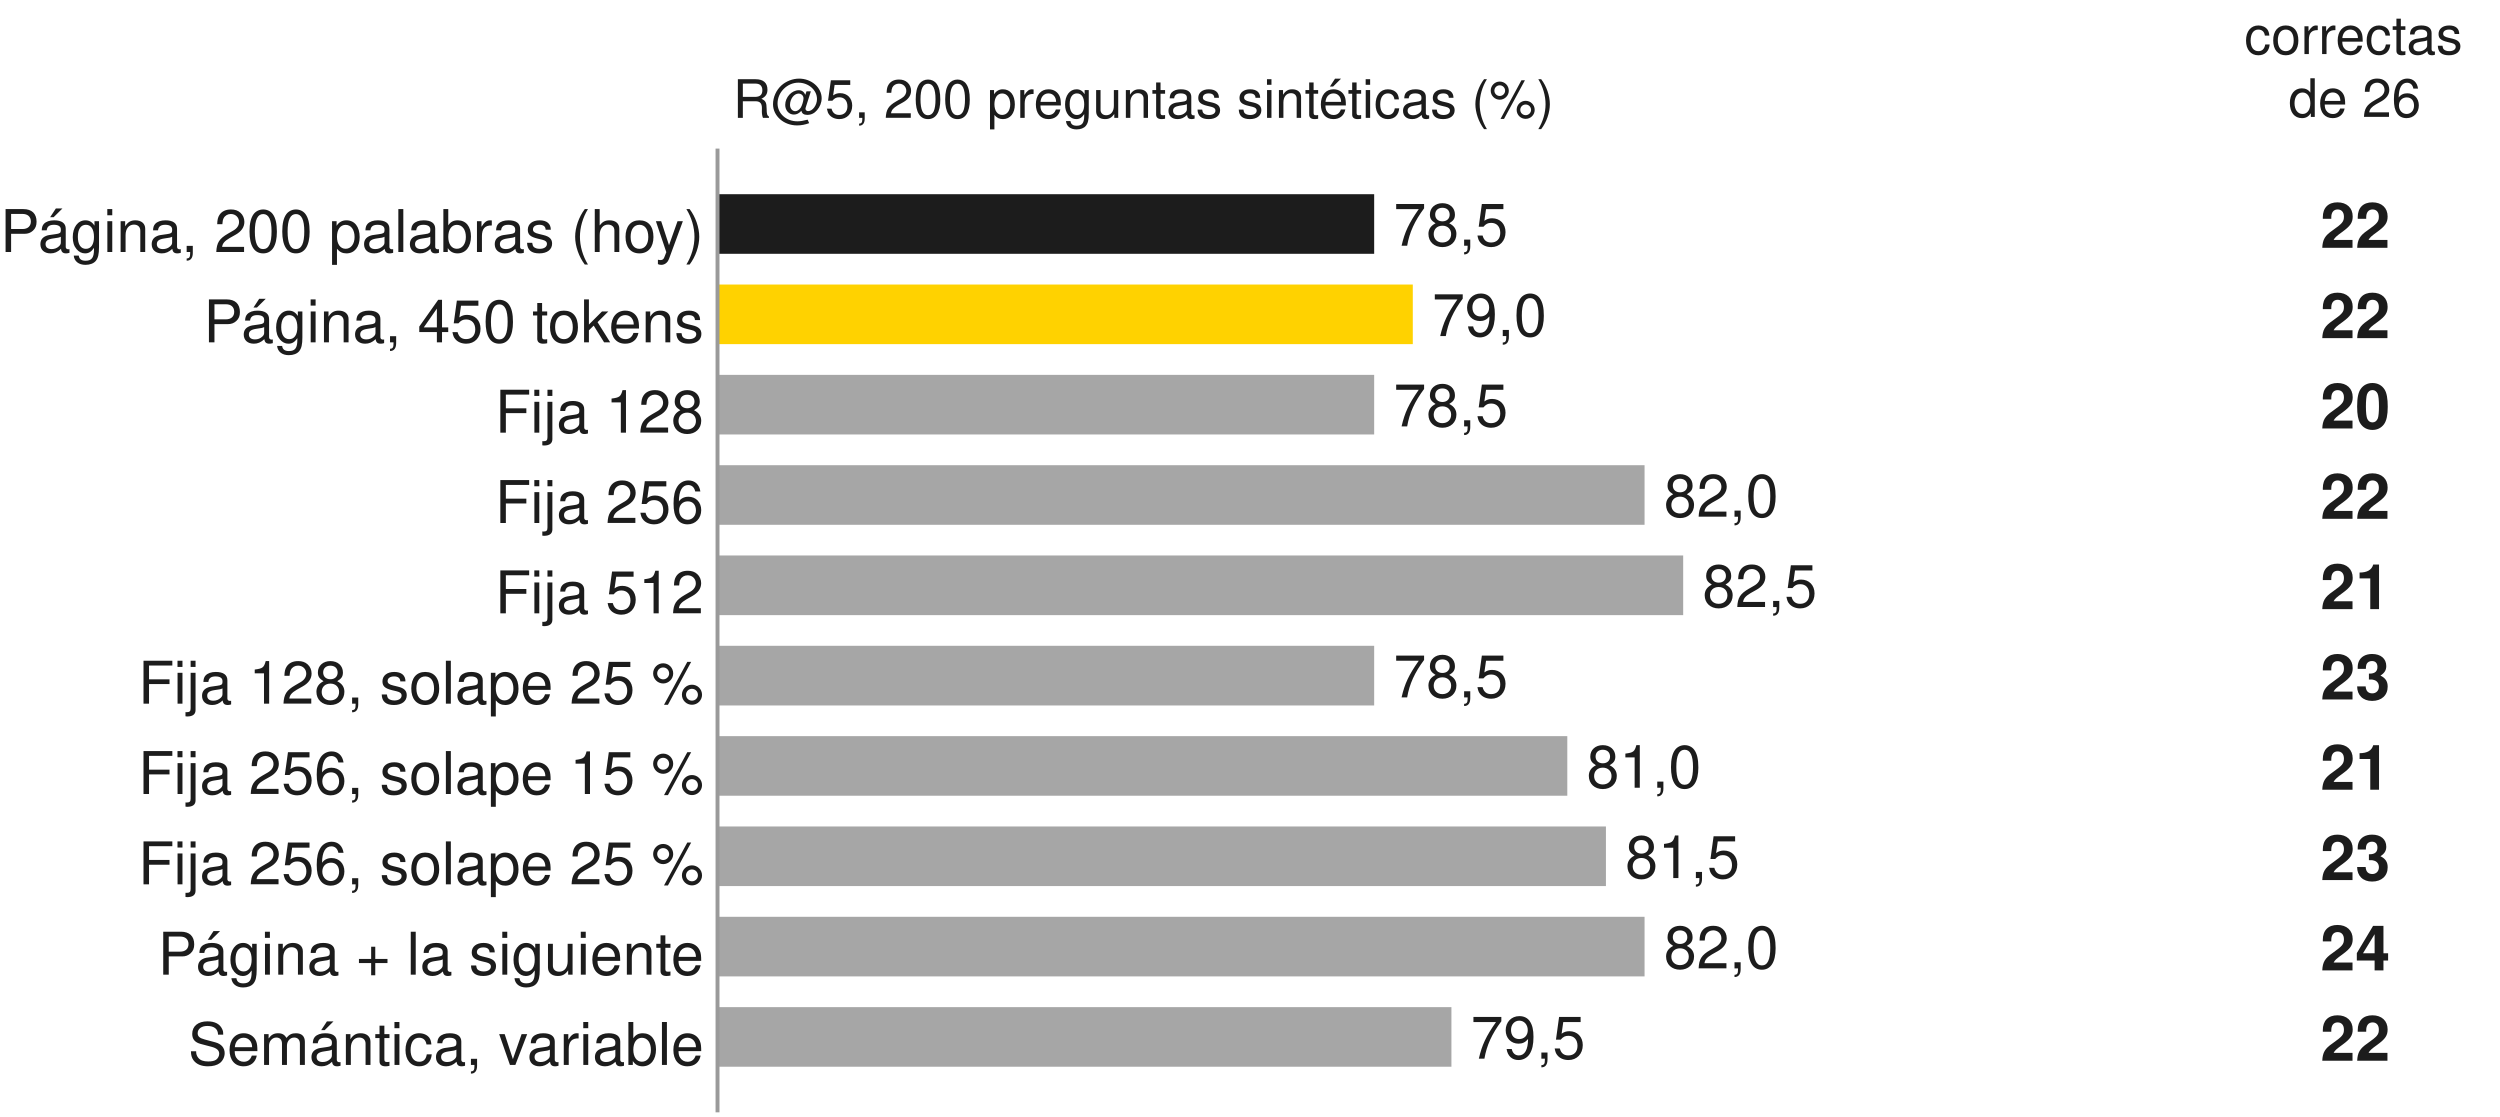
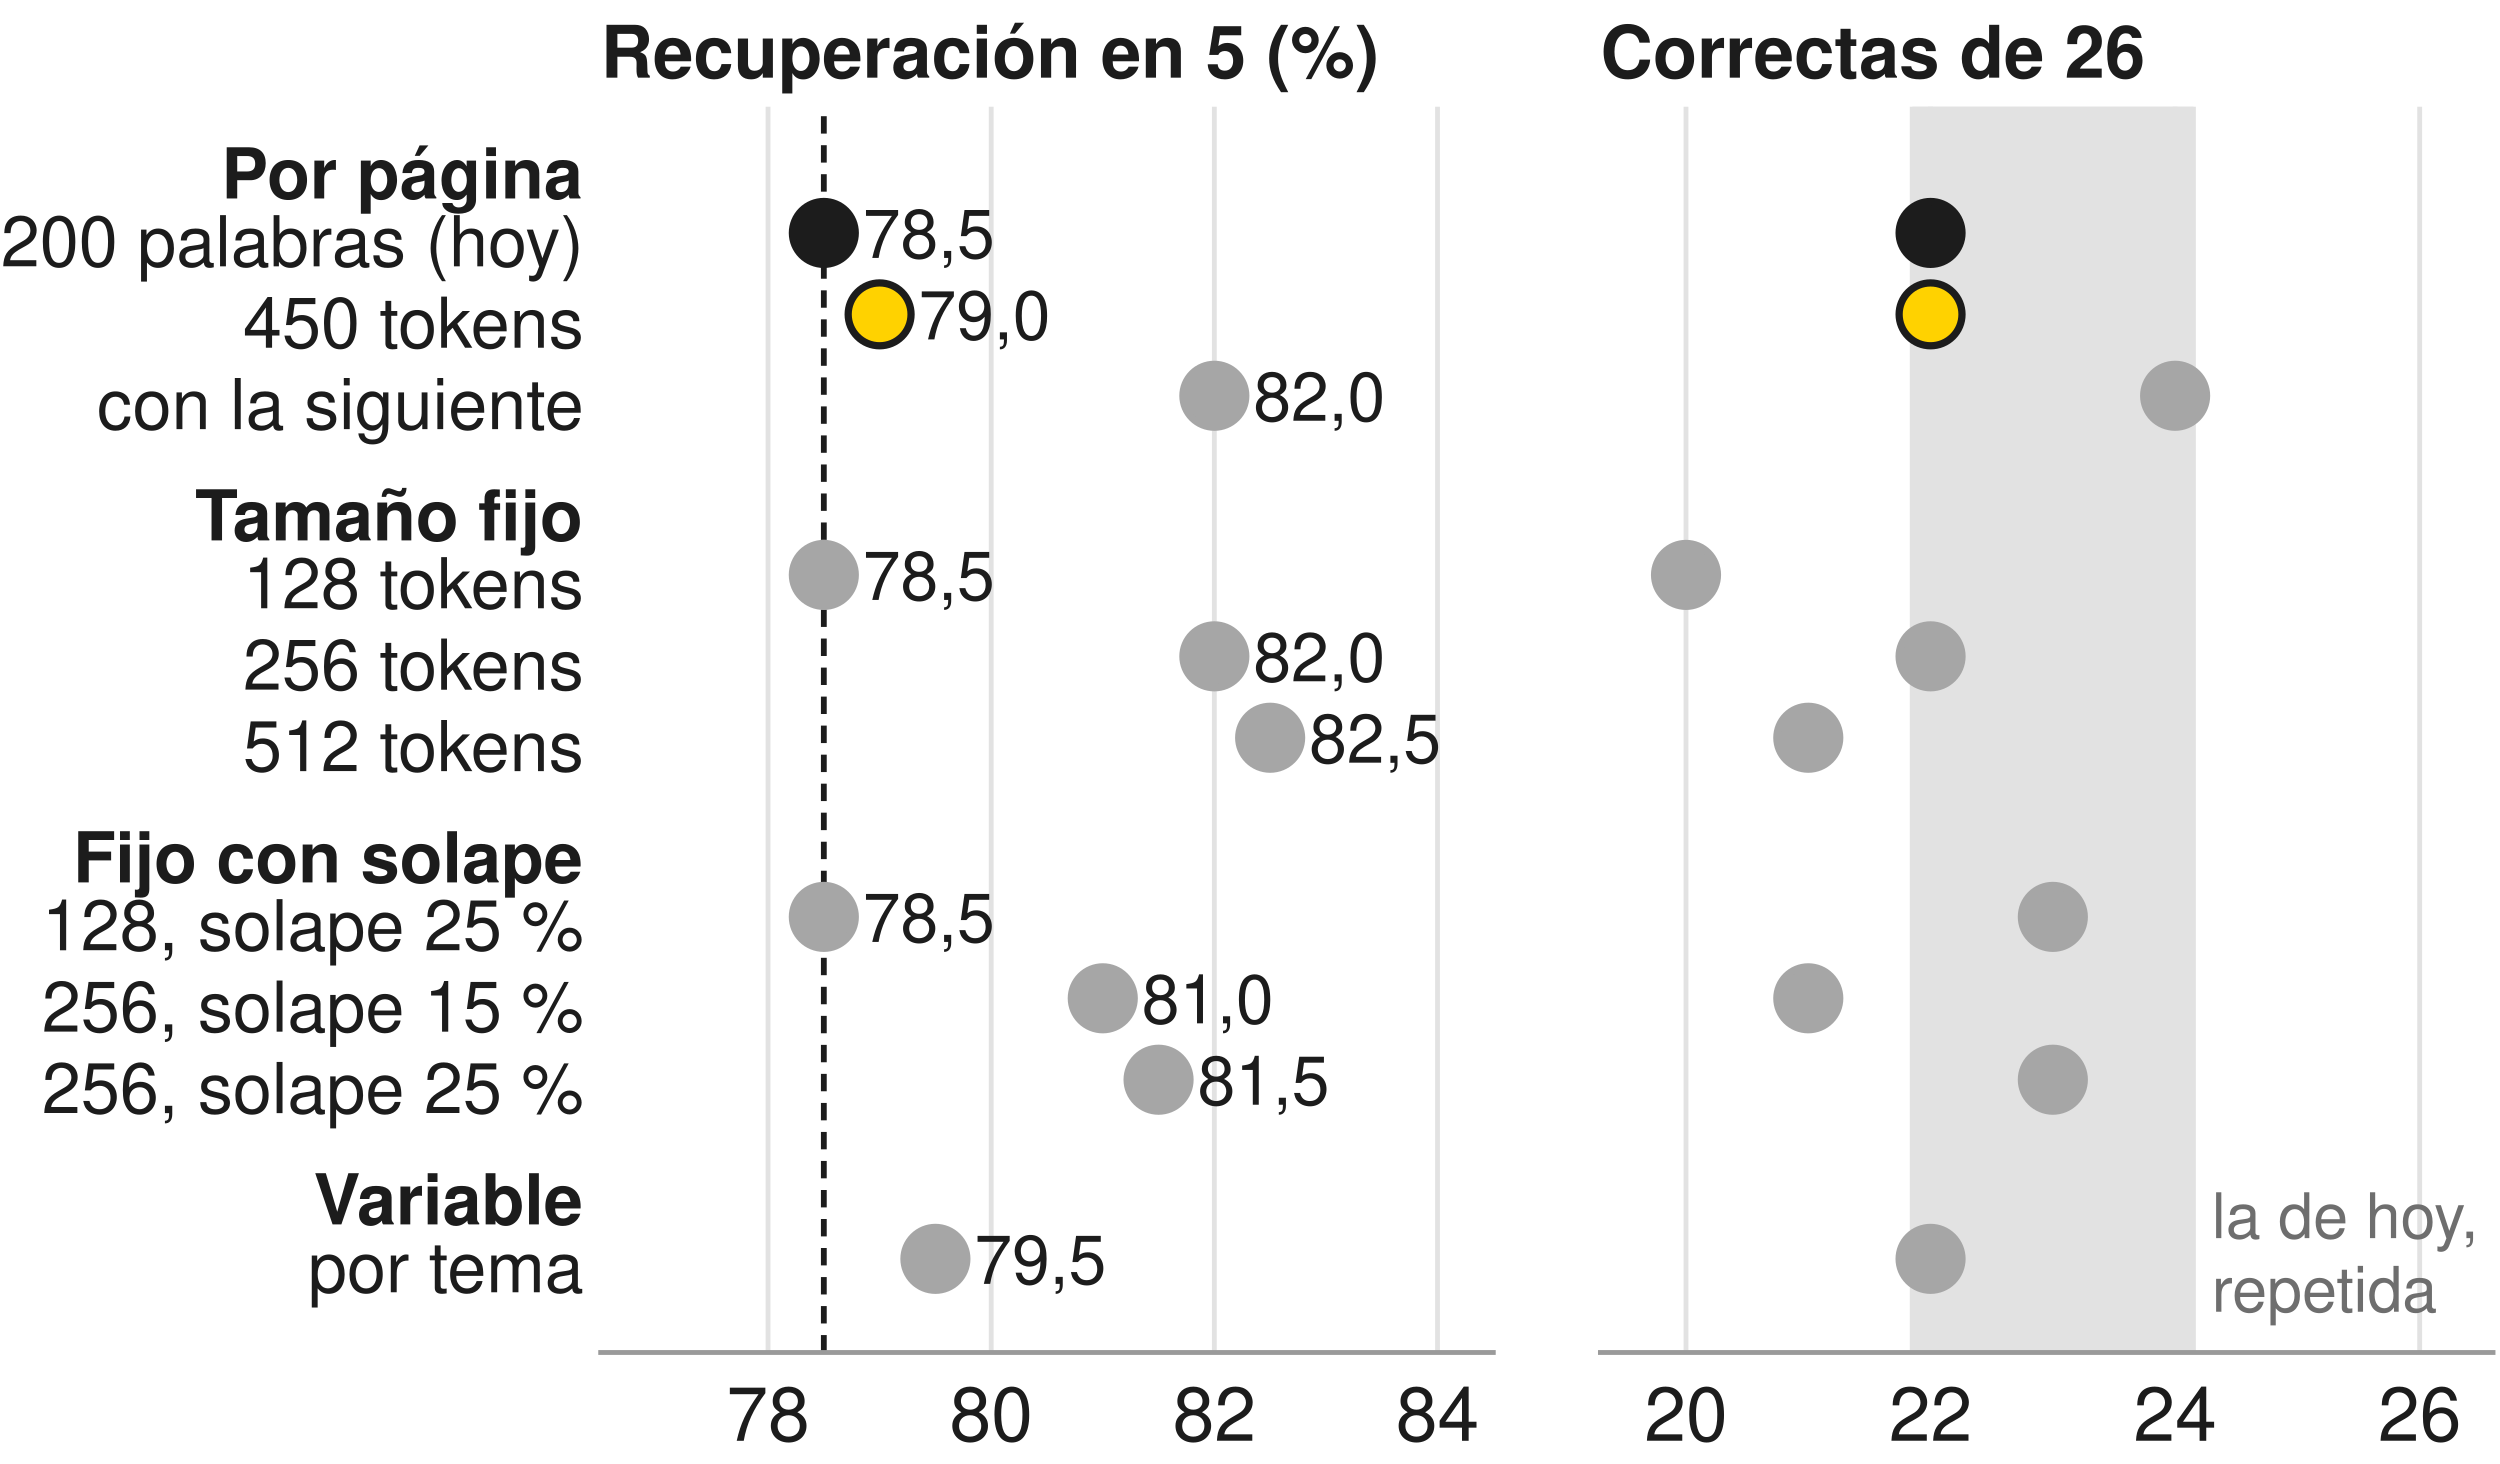
- <svg xmlns="http://www.w3.org/2000/svg" width="636.74pt" height="284.247pt" viewBox="0 0 636.74 284.247" version="1.1">
+ <svg xmlns="http://www.w3.org/2000/svg" xmlns:xlink="http://www.w3.org/1999/xlink" width="516.864pt" height="302.618pt" viewBox="0 0 516.864 302.618" version="1.1">
  <defs>
    <style type="text/css">*{stroke-linejoin: round; stroke-linecap: butt}</style>
  </defs>
  <g id="figure_1">
    <g id="patch_1">
-       <path d="M 0 284.247  L 636.74 284.247  L 636.74 0  L 0 0  L 0 284.247  z " style="fill: none" />
+       <path d="M 0 302.618  L 516.864 302.618  L 516.864 0  L 0 0  L 0 302.618  z " style="fill: none" />
    </g>
    <g id="axes_1">
      <g id="patch_2">
-         <path d="M 182.749 282.807  L 635.3 282.807  L 635.3 38.347  L 182.749 38.347  L 182.749 282.807  z " style="fill: none" />
-       </g>
-       <g id="patch_3">
-         <path d="M -1194.581 49.459  L 349.996 49.459  L 349.996 64.643  L -1194.581 64.643  z " clip-path="url(#p5f91373d23)" style="fill: #1c1c1c" />
-       </g>
-       <g id="patch_4">
-         <path d="M -1194.581 72.465  L 359.834 72.465  L 359.834 87.649  L -1194.581 87.649  z " clip-path="url(#p5f91373d23)" style="fill: #ffd200" />
-       </g>
-       <g id="patch_5">
-         <path d="M -1194.581 95.471  L 349.996 95.471  L 349.996 110.655  L -1194.581 110.655  z " clip-path="url(#p5f91373d23)" style="fill: #a6a6a6" />
-       </g>
-       <g id="patch_6">
-         <path d="M -1194.581 118.477  L 418.862 118.477  L 418.862 133.66  L -1194.581 133.66  z " clip-path="url(#p5f91373d23)" style="fill: #a6a6a6" />
-       </g>
-       <g id="patch_7">
-         <path d="M -1194.581 141.482  L 428.7 141.482  L 428.7 156.666  L -1194.581 156.666  z " clip-path="url(#p5f91373d23)" style="fill: #a6a6a6" />
-       </g>
-       <g id="patch_8">
-         <path d="M -1194.581 164.488  L 349.996 164.488  L 349.996 179.672  L -1194.581 179.672  z " clip-path="url(#p5f91373d23)" style="fill: #a6a6a6" />
-       </g>
-       <g id="patch_9">
-         <path d="M -1194.581 187.494  L 399.186 187.494  L 399.186 202.678  L -1194.581 202.678  z " clip-path="url(#p5f91373d23)" style="fill: #a6a6a6" />
-       </g>
-       <g id="patch_10">
-         <path d="M -1194.581 210.5  L 409.024 210.5  L 409.024 225.684  L -1194.581 225.684  z " clip-path="url(#p5f91373d23)" style="fill: #a6a6a6" />
-       </g>
-       <g id="patch_11">
-         <path d="M -1194.581 233.506  L 418.862 233.506  L 418.862 248.69  L -1194.581 248.69  z " clip-path="url(#p5f91373d23)" style="fill: #a6a6a6" />
-       </g>
-       <g id="patch_12">
-         <path d="M -1194.581 256.512  L 369.672 256.512  L 369.672 271.695  L -1194.581 271.695  z " clip-path="url(#p5f91373d23)" style="fill: #a6a6a6" />
-       </g>
-       <g id="matplotlib.axis_1" />
+         <path d="M 124.187 279.621  L 308.733 279.621  L 308.733 22.065  L 124.187 22.065  L 124.187 279.621  z " style="fill: none" />
+       </g>
+       <g id="matplotlib.axis_1">
+         <g id="xtick_1">
+           <g id="line2d_1">
+             <path d="M 158.789 279.621  L 158.789 22.065  " clip-path="url(#pe6386a59f4)" style="fill: none; stroke: #e2e2e2; stroke-linecap: square" />
+           </g>
+           <g id="line2d_2" />
+           <g id="text_1">
+             <text style="font-size: 15.5px; font-family: 'Helvetica Neue', 'Helvetica', 'Arial', 'DejaVu Sans'; text-anchor: middle; fill: #1c1c1c" x="158.789" y="297.877" transform="rotate(-0 158.789 297.8769)">78</text>
+           </g>
+         </g>
+         <g id="xtick_2">
+           <g id="line2d_3">
+             <path d="M 204.926 279.621  L 204.926 22.065  " clip-path="url(#pe6386a59f4)" style="fill: none; stroke: #e2e2e2; stroke-linecap: square" />
+           </g>
+           <g id="line2d_4" />
+           <g id="text_2">
+             <text style="font-size: 15.5px; font-family: 'Helvetica Neue', 'Helvetica', 'Arial', 'DejaVu Sans'; text-anchor: middle; fill: #1c1c1c" x="204.926" y="297.877" transform="rotate(-0 204.9256 297.8769)">80</text>
+           </g>
+         </g>
+         <g id="xtick_3">
+           <g id="line2d_5">
+             <path d="M 251.062 279.621  L 251.062 22.065  " clip-path="url(#pe6386a59f4)" style="fill: none; stroke: #e2e2e2; stroke-linecap: square" />
+           </g>
+           <g id="line2d_6" />
+           <g id="text_3">
+             <text style="font-size: 15.5px; font-family: 'Helvetica Neue', 'Helvetica', 'Arial', 'DejaVu Sans'; text-anchor: middle; fill: #1c1c1c" x="251.062" y="297.877" transform="rotate(-0 251.0621 297.8769)">82</text>
+           </g>
+         </g>
+         <g id="xtick_4">
+           <g id="line2d_7">
+             <path d="M 297.199 279.621  L 297.199 22.065  " clip-path="url(#pe6386a59f4)" style="fill: none; stroke: #e2e2e2; stroke-linecap: square" />
+           </g>
+           <g id="line2d_8" />
+           <g id="text_4">
+             <text style="font-size: 15.5px; font-family: 'Helvetica Neue', 'Helvetica', 'Arial', 'DejaVu Sans'; text-anchor: middle; fill: #1c1c1c" x="297.199" y="297.877" transform="rotate(-0 297.1986 297.8769)">84</text>
+           </g>
+         </g>
+       </g>
      <g id="matplotlib.axis_2">
        <g id="ytick_1">
-           <g id="line2d_1" />
-           <g id="text_1">
-             <text style="font-size: 15px; font-family: 'Helvetica Neue', 'Helvetica', 'Arial', 'DejaVu Sans'; text-anchor: end; fill: #1c1c1c" x="179.249" y="64.191" transform="rotate(-0 179.2486 64.19111)">Página, 200 palabras (hoy)</text>
+           <g id="line2d_9" />
+           <g id="text_5">
+             <text style="font-size: 14.5px; font-family: 'Helvetica Neue', 'Helvetica', 'Arial', 'DejaVu Sans'; text-anchor: end; fill: #1c1c1c" x="120.687" y="55.059" transform="rotate(-0 120.6866 55.05927)">200 palabras (hoy)</text>
          </g>
        </g>
        <g id="ytick_2">
-           <g id="line2d_2" />
-           <g id="text_2">
-             <text style="font-size: 15px; font-family: 'Helvetica Neue', 'Helvetica', 'Arial', 'DejaVu Sans'; text-anchor: end; fill: #1c1c1c" x="179.249" y="87.197" transform="rotate(-0 179.2486 87.19693)">Página, 450 tokens</text>
+           <g id="line2d_10" />
+           <g id="text_6">
+             <text style="font-size: 14.5px; font-family: 'Helvetica Neue', 'Helvetica', 'Arial', 'DejaVu Sans'; text-anchor: end; fill: #1c1c1c" x="120.687" y="71.893" transform="rotate(-0 120.6866 71.89298)">450 tokens</text>
          </g>
        </g>
        <g id="ytick_3">
-           <g id="line2d_3" />
-           <g id="text_3">
-             <text style="font-size: 15px; font-family: 'Helvetica Neue', 'Helvetica', 'Arial', 'DejaVu Sans'; text-anchor: end; fill: #1c1c1c" x="179.249" y="110.203" transform="rotate(-0 179.2486 110.2028)">Fija 128</text>
+           <g id="line2d_11" />
+           <g id="text_7">
+             <text style="font-size: 14.5px; font-family: 'Helvetica Neue', 'Helvetica', 'Arial', 'DejaVu Sans'; text-anchor: end; fill: #1c1c1c" x="120.687" y="88.727" transform="rotate(-0 120.6866 88.7267)">con la siguiente</text>
          </g>
        </g>
        <g id="ytick_4">
-           <g id="line2d_4" />
-           <g id="text_4">
-             <text style="font-size: 15px; font-family: 'Helvetica Neue', 'Helvetica', 'Arial', 'DejaVu Sans'; text-anchor: end; fill: #1c1c1c" x="179.249" y="133.209" transform="rotate(-0 179.2486 133.2086)">Fija 256</text>
+           <g id="line2d_12" />
+           <g id="text_8">
+             <text style="font-size: 14.5px; font-family: 'Helvetica Neue', 'Helvetica', 'Arial', 'DejaVu Sans'; text-anchor: end; fill: #1c1c1c" x="120.687" y="125.761" transform="rotate(-0 120.6866 125.7609)">128 tokens</text>
          </g>
        </g>
        <g id="ytick_5">
-           <g id="line2d_5" />
-           <g id="text_5">
-             <text style="font-size: 15px; font-family: 'Helvetica Neue', 'Helvetica', 'Arial', 'DejaVu Sans'; text-anchor: end; fill: #1c1c1c" x="179.249" y="156.214" transform="rotate(-0 179.2486 156.2144)">Fija 512</text>
+           <g id="line2d_13" />
+           <g id="text_9">
+             <text style="font-size: 14.5px; font-family: 'Helvetica Neue', 'Helvetica', 'Arial', 'DejaVu Sans'; text-anchor: end; fill: #1c1c1c" x="120.687" y="142.595" transform="rotate(-0 120.6866 142.5946)">256 tokens</text>
          </g>
        </g>
        <g id="ytick_6">
-           <g id="line2d_6" />
-           <g id="text_6">
-             <text style="font-size: 15px; font-family: 'Helvetica Neue', 'Helvetica', 'Arial', 'DejaVu Sans'; text-anchor: end; fill: #1c1c1c" x="179.249" y="179.22" transform="rotate(-0 179.2486 179.2202)">Fija 128, solape 25 %</text>
+           <g id="line2d_14" />
+           <g id="text_10">
+             <text style="font-size: 14.5px; font-family: 'Helvetica Neue', 'Helvetica', 'Arial', 'DejaVu Sans'; text-anchor: end; fill: #1c1c1c" x="120.687" y="159.428" transform="rotate(-0 120.6866 159.4283)">512 tokens</text>
          </g>
        </g>
        <g id="ytick_7">
-           <g id="line2d_7" />
-           <g id="text_7">
-             <text style="font-size: 15px; font-family: 'Helvetica Neue', 'Helvetica', 'Arial', 'DejaVu Sans'; text-anchor: end; fill: #1c1c1c" x="179.249" y="202.226" transform="rotate(-0 179.2486 202.226)">Fija 256, solape 15 %</text>
+           <g id="line2d_15" />
+           <g id="text_11">
+             <text style="font-size: 14.5px; font-family: 'Helvetica Neue', 'Helvetica', 'Arial', 'DejaVu Sans'; text-anchor: end; fill: #1c1c1c" x="120.687" y="196.463" transform="rotate(-0 120.6866 196.4625)">128, solape 25 %</text>
          </g>
        </g>
        <g id="ytick_8">
-           <g id="line2d_8" />
-           <g id="text_8">
-             <text style="font-size: 15px; font-family: 'Helvetica Neue', 'Helvetica', 'Arial', 'DejaVu Sans'; text-anchor: end; fill: #1c1c1c" x="179.249" y="225.232" transform="rotate(-0 179.2486 225.2319)">Fija 256, solape 25 %</text>
+           <g id="line2d_16" />
+           <g id="text_12">
+             <text style="font-size: 14.5px; font-family: 'Helvetica Neue', 'Helvetica', 'Arial', 'DejaVu Sans'; text-anchor: end; fill: #1c1c1c" x="120.687" y="213.296" transform="rotate(-0 120.6866 213.2962)">256, solape 15 %</text>
          </g>
        </g>
        <g id="ytick_9">
-           <g id="line2d_9" />
-           <g id="text_9">
-             <text style="font-size: 15px; font-family: 'Helvetica Neue', 'Helvetica', 'Arial', 'DejaVu Sans'; text-anchor: end; fill: #1c1c1c" x="179.249" y="248.238" transform="rotate(-0 179.2486 248.2377)">Página + la siguiente</text>
+           <g id="line2d_17" />
+           <g id="text_13">
+             <text style="font-size: 14.5px; font-family: 'Helvetica Neue', 'Helvetica', 'Arial', 'DejaVu Sans'; text-anchor: end; fill: #1c1c1c" x="120.687" y="230.13" transform="rotate(-0 120.6866 230.1299)">256, solape 25 %</text>
          </g>
        </g>
        <g id="ytick_10">
-           <g id="line2d_10" />
-           <g id="text_10">
-             <text style="font-size: 15px; font-family: 'Helvetica Neue', 'Helvetica', 'Arial', 'DejaVu Sans'; text-anchor: end; fill: #1c1c1c" x="179.249" y="271.243" transform="rotate(-0 179.2486 271.2435)">Semántica, variable</text>
-           </g>
-         </g>
-       </g>
-       <g id="patch_13">
-         <path d="M 182.749 282.807  L 182.749 38.347  " style="fill: none; stroke: #9a9a9a; stroke-linejoin: miter; stroke-linecap: square" />
-       </g>
-       <g id="text_11">
-         <text style="font-size: 15px; font-family: 'Helvetica Neue', 'Helvetica', 'Arial', 'DejaVu Sans'; text-anchor: start; fill: #1c1c1c" x="354.915" y="62.594" transform="rotate(-0 354.9148 62.59361)">78,5</text>
-       </g>
-       <g id="text_12">
-         <text style="font-weight: 700; font-size: 16px; font-family: 'Helvetica Neue', 'Helvetica', 'Arial', 'DejaVu Sans'; text-anchor: middle; fill: #1c1c1c" x="599.883" y="63.115" transform="rotate(-0 599.8827 63.11511)">22</text>
-       </g>
-       <g id="text_13">
-         <text style="font-size: 15px; font-family: 'Helvetica Neue', 'Helvetica', 'Arial', 'DejaVu Sans'; text-anchor: start; fill: #1c1c1c" x="364.753" y="85.599" transform="rotate(-0 364.7529 85.59943)">79,0</text>
-       </g>
-       <g id="text_14">
-         <text style="font-weight: 700; font-size: 16px; font-family: 'Helvetica Neue', 'Helvetica', 'Arial', 'DejaVu Sans'; text-anchor: middle; fill: #1c1c1c" x="599.883" y="86.121" transform="rotate(-0 599.8827 86.12093)">22</text>
+           <g id="line2d_18" />
+           <g id="text_14">
+             <text style="font-size: 14.5px; font-family: 'Helvetica Neue', 'Helvetica', 'Arial', 'DejaVu Sans'; text-anchor: end; fill: #1c1c1c" x="120.687" y="267.164" transform="rotate(-0 120.6866 267.1641)">por tema</text>
+           </g>
+         </g>
+       </g>
+       <g id="line2d_19">
+         <path d="M 170.323 279.621  L 170.323 22.065  " clip-path="url(#pe6386a59f4)" style="fill: none; stroke-dasharray: 3.6,2.4; stroke-dashoffset: 0; stroke: #1c1c1c; stroke-width: 1.2" />
+       </g>
+       <g id="line2d_20">
+         <defs>
+           <path id="m04a024b8a0" d="M 0 6.5  C 1.724 6.5 3.377 5.815 4.596 4.596  C 5.815 3.377 6.5 1.724 6.5 0  C 6.5 -1.724 5.815 -3.377 4.596 -4.596  C 3.377 -5.815 1.724 -6.5 0 -6.5  C -1.724 -6.5 -3.377 -5.815 -4.596 -4.596  C -5.815 -3.377 -6.5 -1.724 -6.5 0  C -6.5 1.724 -5.815 3.377 -4.596 4.596  C -3.377 5.815 -1.724 6.5 0 6.5  z " style="stroke: #1c1c1c; stroke-width: 1.5" />
+         </defs>
+         <g clip-path="url(#pe6386a59f4)">
+           <use xlink:href="#m04a024b8a0" x="170.323" y="48.157" style="fill: #1c1c1c; stroke: #1c1c1c; stroke-width: 1.5" />
+         </g>
+       </g>
+       <g id="line2d_21">
+         <defs>
+           <path id="m1185dbb581" d="M 0 6.5  C 1.724 6.5 3.377 5.815 4.596 4.596  C 5.815 3.377 6.5 1.724 6.5 0  C 6.5 -1.724 5.815 -3.377 4.596 -4.596  C 3.377 -5.815 1.724 -6.5 0 -6.5  C -1.724 -6.5 -3.377 -5.815 -4.596 -4.596  C -5.815 -3.377 -6.5 -1.724 -6.5 0  C -6.5 1.724 -5.815 3.377 -4.596 4.596  C -3.377 5.815 -1.724 6.5 0 6.5  z " style="stroke: #1c1c1c; stroke-width: 1.5" />
+         </defs>
+         <g clip-path="url(#pe6386a59f4)">
+           <use xlink:href="#m1185dbb581" x="181.857" y="64.991" style="fill: #ffd200; stroke: #1c1c1c; stroke-width: 1.5" />
+         </g>
+       </g>
+       <g id="line2d_22">
+         <defs>
+           <path id="md220e1f9cb" d="M 0 6.5  C 1.724 6.5 3.377 5.815 4.596 4.596  C 5.815 3.377 6.5 1.724 6.5 0  C 6.5 -1.724 5.815 -3.377 4.596 -4.596  C 3.377 -5.815 1.724 -6.5 0 -6.5  C -1.724 -6.5 -3.377 -5.815 -4.596 -4.596  C -5.815 -3.377 -6.5 -1.724 -6.5 0  C -6.5 1.724 -5.815 3.377 -4.596 4.596  C -3.377 5.815 -1.724 6.5 0 6.5  z " style="stroke: #a6a6a6; stroke-width: 1.5" />
+         </defs>
+         <g clip-path="url(#pe6386a59f4)">
+           <use xlink:href="#md220e1f9cb" x="251.062" y="81.825" style="fill: #a6a6a6; stroke: #a6a6a6; stroke-width: 1.5" />
+         </g>
+       </g>
+       <g id="line2d_23">
+         <g clip-path="url(#pe6386a59f4)">
+           <use xlink:href="#md220e1f9cb" x="170.323" y="118.859" style="fill: #a6a6a6; stroke: #a6a6a6; stroke-width: 1.5" />
+         </g>
+       </g>
+       <g id="line2d_24">
+         <g clip-path="url(#pe6386a59f4)">
+           <use xlink:href="#md220e1f9cb" x="251.062" y="135.693" style="fill: #a6a6a6; stroke: #a6a6a6; stroke-width: 1.5" />
+         </g>
+       </g>
+       <g id="line2d_25">
+         <g clip-path="url(#pe6386a59f4)">
+           <use xlink:href="#md220e1f9cb" x="262.596" y="152.526" style="fill: #a6a6a6; stroke: #a6a6a6; stroke-width: 1.5" />
+         </g>
+       </g>
+       <g id="line2d_26">
+         <g clip-path="url(#pe6386a59f4)">
+           <use xlink:href="#md220e1f9cb" x="170.323" y="189.561" style="fill: #a6a6a6; stroke: #a6a6a6; stroke-width: 1.5" />
+         </g>
+       </g>
+       <g id="line2d_27">
+         <g clip-path="url(#pe6386a59f4)">
+           <use xlink:href="#md220e1f9cb" x="227.994" y="206.394" style="fill: #a6a6a6; stroke: #a6a6a6; stroke-width: 1.5" />
+         </g>
+       </g>
+       <g id="line2d_28">
+         <g clip-path="url(#pe6386a59f4)">
+           <use xlink:href="#md220e1f9cb" x="239.528" y="223.228" style="fill: #a6a6a6; stroke: #a6a6a6; stroke-width: 1.5" />
+         </g>
+       </g>
+       <g id="line2d_29">
+         <g clip-path="url(#pe6386a59f4)">
+           <use xlink:href="#md220e1f9cb" x="193.391" y="260.262" style="fill: #a6a6a6; stroke: #a6a6a6; stroke-width: 1.5" />
+         </g>
+       </g>
+       <g id="patch_3">
+         <path d="M 124.187 279.621  L 308.733 279.621  " style="fill: none; stroke: #9a9a9a; stroke-linejoin: miter; stroke-linecap: square" />
      </g>
      <g id="text_15">
-         <text style="font-size: 15px; font-family: 'Helvetica Neue', 'Helvetica', 'Arial', 'DejaVu Sans'; text-anchor: start; fill: #1c1c1c" x="354.915" y="108.605" transform="rotate(-0 354.9148 108.6053)">78,5</text>
+         <text style="font-size: 14px; font-family: 'Helvetica Neue', 'Helvetica', 'Arial', 'DejaVu Sans'; text-anchor: start; fill: #1c1c1c" x="178.397" y="53.33" transform="rotate(-0 178.3971 53.33026)">78,5</text>
      </g>
      <g id="text_16">
-         <text style="font-weight: 700; font-size: 16px; font-family: 'Helvetica Neue', 'Helvetica', 'Arial', 'DejaVu Sans'; text-anchor: middle; fill: #1c1c1c" x="599.883" y="109.127" transform="rotate(-0 599.8827 109.1268)">20</text>
+         <text style="font-size: 14px; font-family: 'Helvetica Neue', 'Helvetica', 'Arial', 'DejaVu Sans'; text-anchor: start; fill: #1c1c1c" x="189.931" y="70.164" transform="rotate(-0 189.9312 70.16398)">79,0</text>
      </g>
      <g id="text_17">
-         <text style="font-size: 15px; font-family: 'Helvetica Neue', 'Helvetica', 'Arial', 'DejaVu Sans'; text-anchor: start; fill: #1c1c1c" x="423.781" y="131.611" transform="rotate(-0 423.7813 131.6111)">82,0</text>
+         <text style="font-size: 14px; font-family: 'Helvetica Neue', 'Helvetica', 'Arial', 'DejaVu Sans'; text-anchor: start; fill: #1c1c1c" x="259.136" y="86.998" transform="rotate(-0 259.136 86.9977)">82,0</text>
      </g>
      <g id="text_18">
-         <text style="font-weight: 700; font-size: 16px; font-family: 'Helvetica Neue', 'Helvetica', 'Arial', 'DejaVu Sans'; text-anchor: middle; fill: #1c1c1c" x="599.883" y="132.133" transform="rotate(-0 599.8827 132.1326)">22</text>
+         <text style="font-size: 14px; font-family: 'Helvetica Neue', 'Helvetica', 'Arial', 'DejaVu Sans'; text-anchor: start; fill: #1c1c1c" x="178.397" y="124.032" transform="rotate(-0 178.3971 124.0319)">78,5</text>
      </g>
      <g id="text_19">
-         <text style="font-size: 15px; font-family: 'Helvetica Neue', 'Helvetica', 'Arial', 'DejaVu Sans'; text-anchor: start; fill: #1c1c1c" x="433.619" y="154.617" transform="rotate(-0 433.6194 154.6169)">82,5</text>
+         <text style="font-size: 14px; font-family: 'Helvetica Neue', 'Helvetica', 'Arial', 'DejaVu Sans'; text-anchor: start; fill: #1c1c1c" x="259.136" y="140.866" transform="rotate(-0 259.136 140.8656)">82,0</text>
      </g>
      <g id="text_20">
-         <text style="font-weight: 700; font-size: 16px; font-family: 'Helvetica Neue', 'Helvetica', 'Arial', 'DejaVu Sans'; text-anchor: middle; fill: #1c1c1c" x="599.883" y="155.138" transform="rotate(-0 599.8827 155.1384)">21</text>
+         <text style="font-size: 14px; font-family: 'Helvetica Neue', 'Helvetica', 'Arial', 'DejaVu Sans'; text-anchor: start; fill: #1c1c1c" x="270.67" y="157.699" transform="rotate(-0 270.6701 157.6993)">82,5</text>
      </g>
      <g id="text_21">
-         <text style="font-size: 15px; font-family: 'Helvetica Neue', 'Helvetica', 'Arial', 'DejaVu Sans'; text-anchor: start; fill: #1c1c1c" x="354.915" y="177.623" transform="rotate(-0 354.9148 177.6227)">78,5</text>
+         <text style="font-size: 14px; font-family: 'Helvetica Neue', 'Helvetica', 'Arial', 'DejaVu Sans'; text-anchor: start; fill: #1c1c1c" x="178.397" y="194.734" transform="rotate(-0 178.3971 194.7335)">78,5</text>
      </g>
      <g id="text_22">
-         <text style="font-weight: 700; font-size: 16px; font-family: 'Helvetica Neue', 'Helvetica', 'Arial', 'DejaVu Sans'; text-anchor: middle; fill: #1c1c1c" x="599.883" y="178.144" transform="rotate(-0 599.8827 178.1442)">23</text>
+         <text style="font-size: 14px; font-family: 'Helvetica Neue', 'Helvetica', 'Arial', 'DejaVu Sans'; text-anchor: start; fill: #1c1c1c" x="236.068" y="211.567" transform="rotate(-0 236.0677 211.5672)">81,0</text>
      </g>
      <g id="text_23">
-         <text style="font-size: 15px; font-family: 'Helvetica Neue', 'Helvetica', 'Arial', 'DejaVu Sans'; text-anchor: start; fill: #1c1c1c" x="404.105" y="200.629" transform="rotate(-0 404.1051 200.6285)">81,0</text>
+         <text style="font-size: 14px; font-family: 'Helvetica Neue', 'Helvetica', 'Arial', 'DejaVu Sans'; text-anchor: start; fill: #1c1c1c" x="247.602" y="228.401" transform="rotate(-0 247.6019 228.4009)">81,5</text>
      </g>
      <g id="text_24">
-         <text style="font-weight: 700; font-size: 16px; font-family: 'Helvetica Neue', 'Helvetica', 'Arial', 'DejaVu Sans'; text-anchor: middle; fill: #1c1c1c" x="599.883" y="201.15" transform="rotate(-0 599.8827 201.15)">21</text>
+         <text style="font-size: 14px; font-family: 'Helvetica Neue', 'Helvetica', 'Arial', 'DejaVu Sans'; text-anchor: start; fill: #1c1c1c" x="201.465" y="265.435" transform="rotate(-0 201.4653 265.4351)">79,5</text>
      </g>
      <g id="text_25">
-         <text style="font-size: 15px; font-family: 'Helvetica Neue', 'Helvetica', 'Arial', 'DejaVu Sans'; text-anchor: start; fill: #1c1c1c" x="413.943" y="223.634" transform="rotate(-0 413.9432 223.6344)">81,5</text>
+         <text style="font-weight: 700; font-size: 14.5px; font-family: 'Helvetica Neue', 'Helvetica', 'Arial', 'DejaVu Sans'; text-anchor: end; fill: #1c1c1c" x="120.496" y="41.027" transform="rotate(-0 120.4957 41.02748)">Por página</text>
      </g>
      <g id="text_26">
-         <text style="font-weight: 700; font-size: 16px; font-family: 'Helvetica Neue', 'Helvetica', 'Arial', 'DejaVu Sans'; text-anchor: middle; fill: #1c1c1c" x="599.883" y="224.156" transform="rotate(-0 599.8827 224.1558)">23</text>
+         <text style="font-weight: 700; font-size: 14.5px; font-family: 'Helvetica Neue', 'Helvetica', 'Arial', 'DejaVu Sans'; text-anchor: end; fill: #1c1c1c" x="120.496" y="111.729" transform="rotate(-0 120.4957 111.7291)">Tamaño fijo</text>
      </g>
      <g id="text_27">
-         <text style="font-size: 15px; font-family: 'Helvetica Neue', 'Helvetica', 'Arial', 'DejaVu Sans'; text-anchor: start; fill: #1c1c1c" x="423.781" y="246.64" transform="rotate(-0 423.7813 246.6402)">82,0</text>
+         <text style="font-weight: 700; font-size: 14.5px; font-family: 'Helvetica Neue', 'Helvetica', 'Arial', 'DejaVu Sans'; text-anchor: end; fill: #1c1c1c" x="120.496" y="182.431" transform="rotate(-0 120.4957 182.4307)">Fijo con solape</text>
      </g>
      <g id="text_28">
-         <text style="font-weight: 700; font-size: 16px; font-family: 'Helvetica Neue', 'Helvetica', 'Arial', 'DejaVu Sans'; text-anchor: middle; fill: #1c1c1c" x="599.883" y="247.162" transform="rotate(-0 599.8827 247.1617)">24</text>
+         <text style="font-weight: 700; font-size: 14.5px; font-family: 'Helvetica Neue', 'Helvetica', 'Arial', 'DejaVu Sans'; text-anchor: end; fill: #1c1c1c" x="120.496" y="253.132" transform="rotate(-0 120.4957 253.1323)">Variable</text>
      </g>
      <g id="text_29">
-         <text style="font-size: 15px; font-family: 'Helvetica Neue', 'Helvetica', 'Arial', 'DejaVu Sans'; text-anchor: start; fill: #1c1c1c" x="374.591" y="269.646" transform="rotate(-0 374.5909 269.646)">79,5</text>
-       </g>
-       <g id="text_30">
-         <text style="font-weight: 700; font-size: 16px; font-family: 'Helvetica Neue', 'Helvetica', 'Arial', 'DejaVu Sans'; text-anchor: middle; fill: #1c1c1c" x="599.883" y="270.167" transform="rotate(-0 599.8827 270.1675)">22</text>
-       </g>
-       <g id="text_31">
-         <text style="font-size: 13.5px; font-family: 'Helvetica Neue', 'Helvetica', 'Arial', 'DejaVu Sans'; fill: #1c1c1c" transform="translate(571.6329 13.76613)">correctas</text>
-         <text style="font-size: 13.5px; font-family: 'Helvetica Neue', 'Helvetica', 'Arial', 'DejaVu Sans'; fill: #1c1c1c" transform="translate(582.8738 29.77734)">de 26</text>
-       </g>
-       <g id="text_32">
-         <text style="font-size: 13.5px; font-family: 'Helvetica Neue', 'Helvetica', 'Arial', 'DejaVu Sans'; text-anchor: start; fill: #1c1c1c" x="186.684" y="30.02" transform="rotate(-0 186.6838 30.0195)">R@5, 200 preguntas sintéticas (%)</text>
+         <text style="font-weight: 700; font-size: 15px; font-family: 'Helvetica Neue', 'Helvetica', 'Arial', 'DejaVu Sans'; text-anchor: start; fill: #1c1c1c" x="124.187" y="16.065" transform="rotate(-0 124.1866 16.065)">Recuperación en 5 (%)</text>
+       </g>
+     </g>
+     <g id="axes_2">
+       <g id="patch_4">
+         <path d="M 330.878 279.621  L 515.424 279.621  L 515.424 22.065  L 330.878 22.065  L 330.878 279.621  z " style="fill: none" />
+       </g>
+       <g id="patch_5">
+         <path d="M 395.343 279.621  L 453.488 279.621  L 453.488 22.065  L 395.343 22.065  z " clip-path="url(#p0b6e4257c0)" style="fill: #e2e2e2; stroke: #e2e2e2; stroke-linejoin: miter" />
+       </g>
+       <g id="matplotlib.axis_3">
+         <g id="xtick_5">
+           <g id="line2d_30">
+             <path d="M 348.575 279.621  L 348.575 22.065  " clip-path="url(#p0b6e4257c0)" style="fill: none; stroke: #e2e2e2; stroke-linecap: square" />
+           </g>
+           <g id="line2d_31" />
+           <g id="text_30">
+             <text style="font-size: 15.5px; font-family: 'Helvetica Neue', 'Helvetica', 'Arial', 'DejaVu Sans'; text-anchor: middle; fill: #1c1c1c" x="348.575" y="297.877" transform="rotate(-0 348.5745 297.8769)">20</text>
+           </g>
+         </g>
+         <g id="xtick_6">
+           <g id="line2d_32">
+             <path d="M 399.135 279.621  L 399.135 22.065  " clip-path="url(#p0b6e4257c0)" style="fill: none; stroke: #e2e2e2; stroke-linecap: square" />
+           </g>
+           <g id="line2d_33" />
+           <g id="text_31">
+             <text style="font-size: 15.5px; font-family: 'Helvetica Neue', 'Helvetica', 'Arial', 'DejaVu Sans'; text-anchor: middle; fill: #1c1c1c" x="399.135" y="297.877" transform="rotate(-0 399.1351 297.8769)">22</text>
+           </g>
+         </g>
+         <g id="xtick_7">
+           <g id="line2d_34">
+             <path d="M 449.696 279.621  L 449.696 22.065  " clip-path="url(#p0b6e4257c0)" style="fill: none; stroke: #e2e2e2; stroke-linecap: square" />
+           </g>
+           <g id="line2d_35" />
+           <g id="text_32">
+             <text style="font-size: 15.5px; font-family: 'Helvetica Neue', 'Helvetica', 'Arial', 'DejaVu Sans'; text-anchor: middle; fill: #1c1c1c" x="449.696" y="297.877" transform="rotate(-0 449.6957 297.8769)">24</text>
+           </g>
+         </g>
+         <g id="xtick_8">
+           <g id="line2d_36">
+             <path d="M 500.256 279.621  L 500.256 22.065  " clip-path="url(#p0b6e4257c0)" style="fill: none; stroke: #e2e2e2; stroke-linecap: square" />
+           </g>
+           <g id="line2d_37" />
+           <g id="text_33">
+             <text style="font-size: 15.5px; font-family: 'Helvetica Neue', 'Helvetica', 'Arial', 'DejaVu Sans'; text-anchor: middle; fill: #1c1c1c" x="500.256" y="297.877" transform="rotate(-0 500.2563 297.8769)">26</text>
+           </g>
+         </g>
+       </g>
+       <g id="matplotlib.axis_4">
+         <g id="ytick_11">
+           <g id="line2d_38" />
+         </g>
+         <g id="ytick_12">
+           <g id="line2d_39" />
+         </g>
+         <g id="ytick_13">
+           <g id="line2d_40" />
+         </g>
+         <g id="ytick_14">
+           <g id="line2d_41" />
+         </g>
+         <g id="ytick_15">
+           <g id="line2d_42" />
+         </g>
+         <g id="ytick_16">
+           <g id="line2d_43" />
+         </g>
+         <g id="ytick_17">
+           <g id="line2d_44" />
+         </g>
+         <g id="ytick_18">
+           <g id="line2d_45" />
+         </g>
+         <g id="ytick_19">
+           <g id="line2d_46" />
+         </g>
+         <g id="ytick_20">
+           <g id="line2d_47" />
+         </g>
+       </g>
+       <g id="line2d_48">
+         <g clip-path="url(#p0b6e4257c0)">
+           <use xlink:href="#m04a024b8a0" x="399.135" y="48.157" style="fill: #1c1c1c; stroke: #1c1c1c; stroke-width: 1.5" />
+         </g>
+       </g>
+       <g id="line2d_49">
+         <g clip-path="url(#p0b6e4257c0)">
+           <use xlink:href="#m1185dbb581" x="399.135" y="64.991" style="fill: #ffd200; stroke: #1c1c1c; stroke-width: 1.5" />
+         </g>
+       </g>
+       <g id="line2d_50">
+         <g clip-path="url(#p0b6e4257c0)">
+           <use xlink:href="#md220e1f9cb" x="449.696" y="81.825" style="fill: #a6a6a6; stroke: #a6a6a6; stroke-width: 1.5" />
+         </g>
+       </g>
+       <g id="line2d_51">
+         <g clip-path="url(#p0b6e4257c0)">
+           <use xlink:href="#md220e1f9cb" x="348.575" y="118.859" style="fill: #a6a6a6; stroke: #a6a6a6; stroke-width: 1.5" />
+         </g>
+       </g>
+       <g id="line2d_52">
+         <g clip-path="url(#p0b6e4257c0)">
+           <use xlink:href="#md220e1f9cb" x="399.135" y="135.693" style="fill: #a6a6a6; stroke: #a6a6a6; stroke-width: 1.5" />
+         </g>
+       </g>
+       <g id="line2d_53">
+         <g clip-path="url(#p0b6e4257c0)">
+           <use xlink:href="#md220e1f9cb" x="373.855" y="152.526" style="fill: #a6a6a6; stroke: #a6a6a6; stroke-width: 1.5" />
+         </g>
+       </g>
+       <g id="line2d_54">
+         <g clip-path="url(#p0b6e4257c0)">
+           <use xlink:href="#md220e1f9cb" x="424.415" y="189.561" style="fill: #a6a6a6; stroke: #a6a6a6; stroke-width: 1.5" />
+         </g>
+       </g>
+       <g id="line2d_55">
+         <g clip-path="url(#p0b6e4257c0)">
+           <use xlink:href="#md220e1f9cb" x="373.855" y="206.394" style="fill: #a6a6a6; stroke: #a6a6a6; stroke-width: 1.5" />
+         </g>
+       </g>
+       <g id="line2d_56">
+         <g clip-path="url(#p0b6e4257c0)">
+           <use xlink:href="#md220e1f9cb" x="424.415" y="223.228" style="fill: #a6a6a6; stroke: #a6a6a6; stroke-width: 1.5" />
+         </g>
+       </g>
+       <g id="line2d_57">
+         <g clip-path="url(#p0b6e4257c0)">
+           <use xlink:href="#md220e1f9cb" x="399.135" y="260.262" style="fill: #a6a6a6; stroke: #a6a6a6; stroke-width: 1.5" />
+         </g>
+       </g>
+       <g id="patch_6">
+         <path d="M 330.878 279.621  L 515.424 279.621  " style="fill: none; stroke: #9a9a9a; stroke-linejoin: miter; stroke-linecap: square" />
+       </g>
+       <g id="text_34">
+         <text style="font-size: 13px; font-family: 'Helvetica Neue', 'Helvetica', 'Arial', 'DejaVu Sans'; fill: #6e6e6e" transform="translate(457.2798 255.9853)">la de hoy,</text>
+         <text style="font-size: 13px; font-family: 'Helvetica Neue', 'Helvetica', 'Arial', 'DejaVu Sans'; fill: #6e6e6e" transform="translate(457.2798 271.1953)">repetida</text>
+       </g>
+       <g id="text_35">
+         <text style="font-weight: 700; font-size: 15px; font-family: 'Helvetica Neue', 'Helvetica', 'Arial', 'DejaVu Sans'; text-anchor: start; fill: #1c1c1c" x="330.878" y="16.065" transform="rotate(-0 330.8783 16.065)">Correctas de 26</text>
      </g>
    </g>
  </g>
  <defs>
-     <clipPath id="p5f91373d23">
-       <rect x="182.749" y="38.347" width="452.551" height="244.46" />
+     <clipPath id="pe6386a59f4">
+       <rect x="124.187" y="22.065" width="184.546" height="257.556" />
+     </clipPath>
+     <clipPath id="p0b6e4257c0">
+       <rect x="330.878" y="22.065" width="184.546" height="257.556" />
    </clipPath>
  </defs>
</svg>
